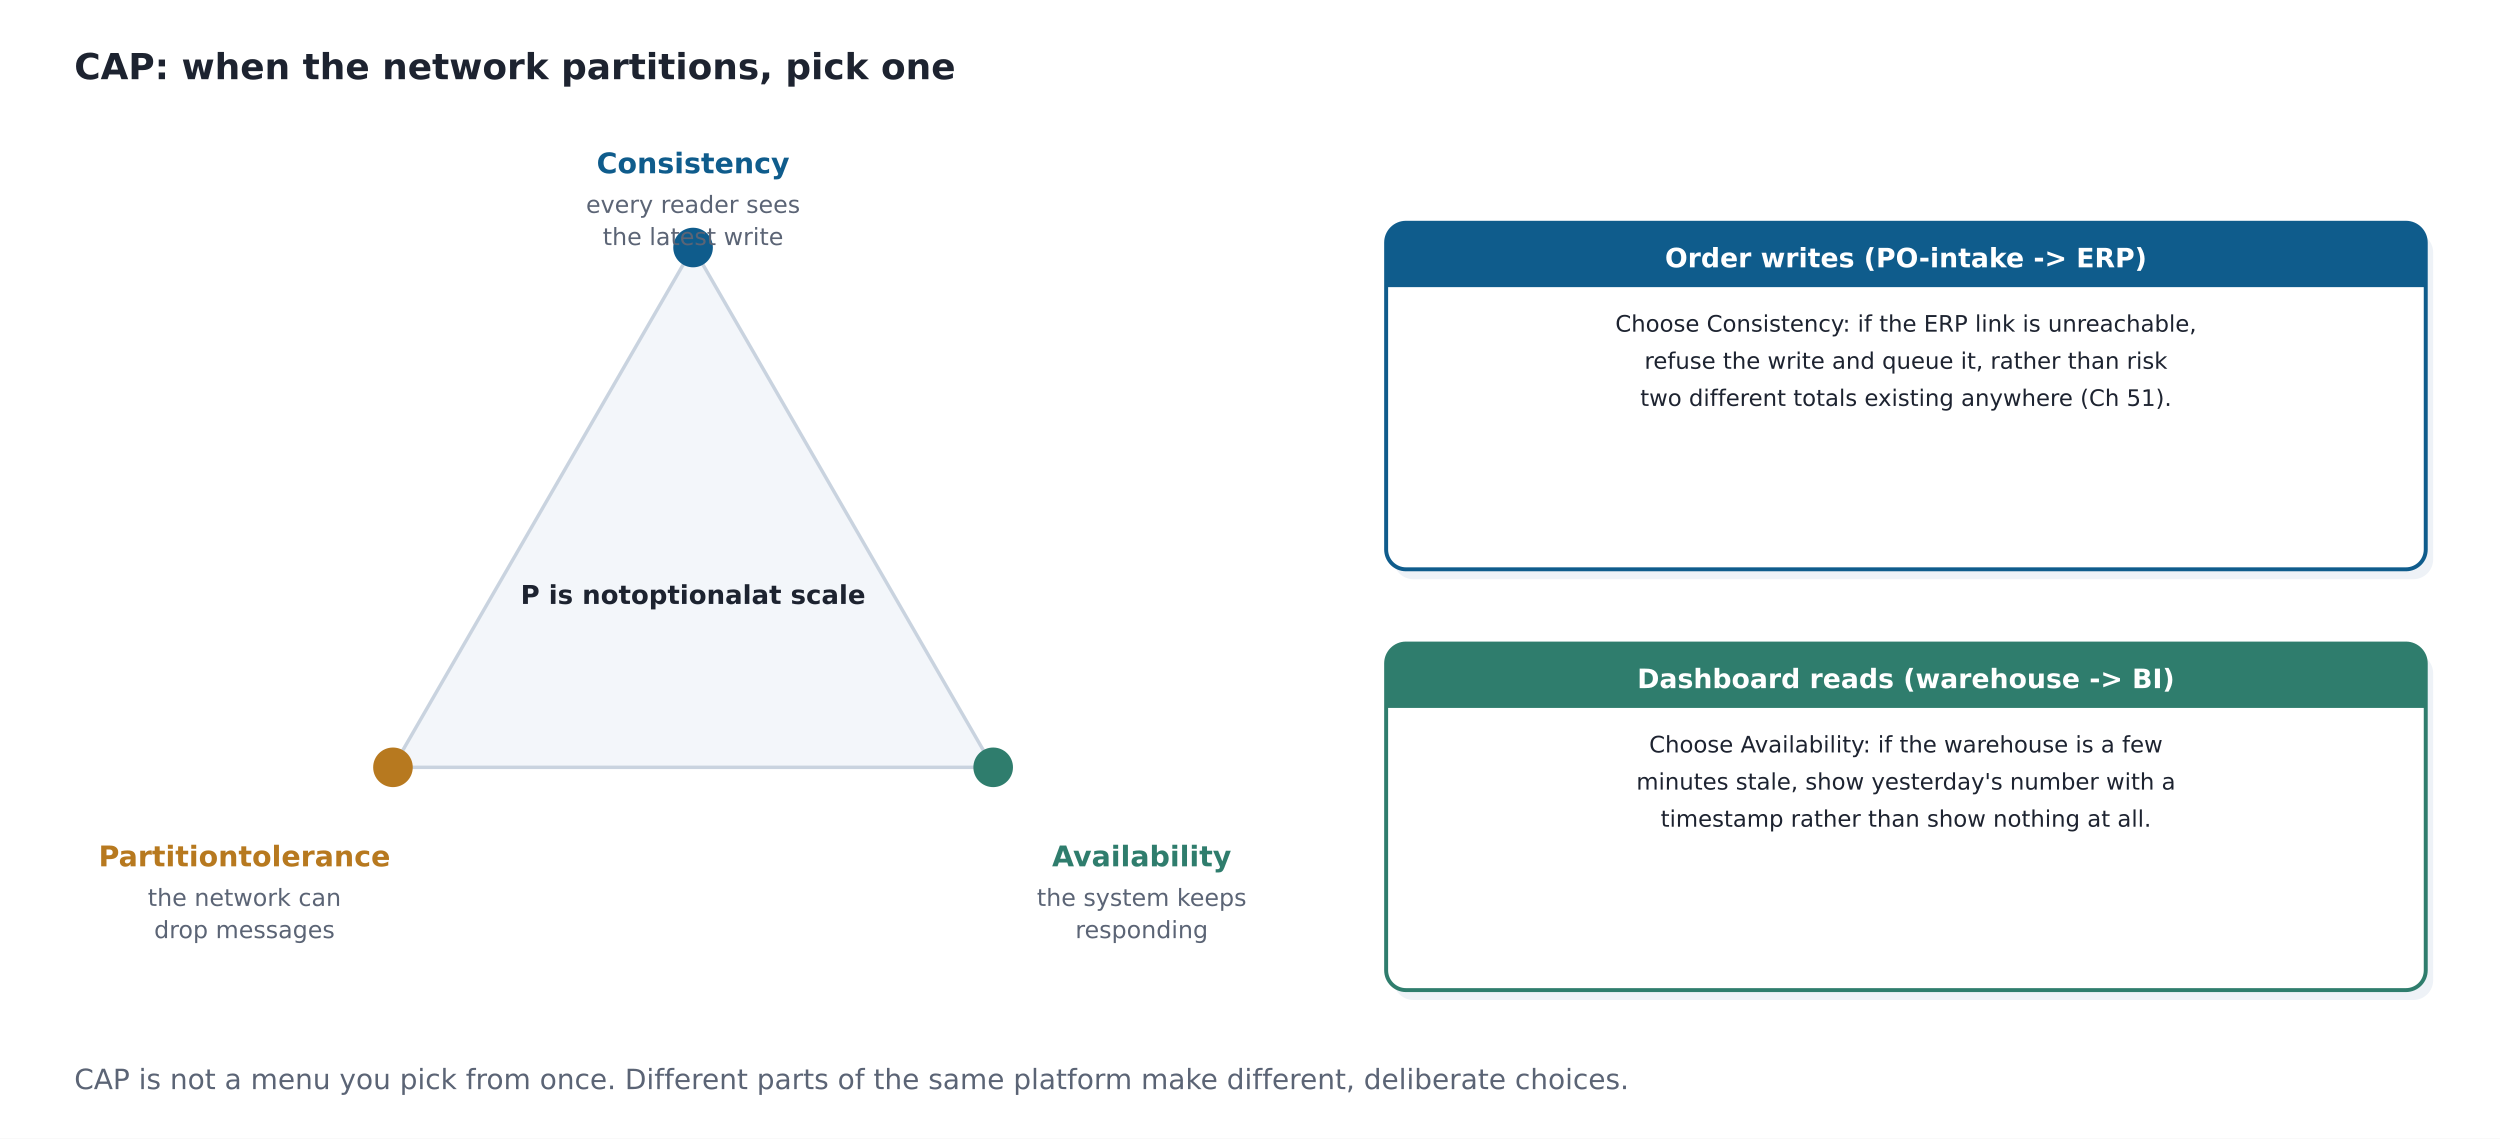
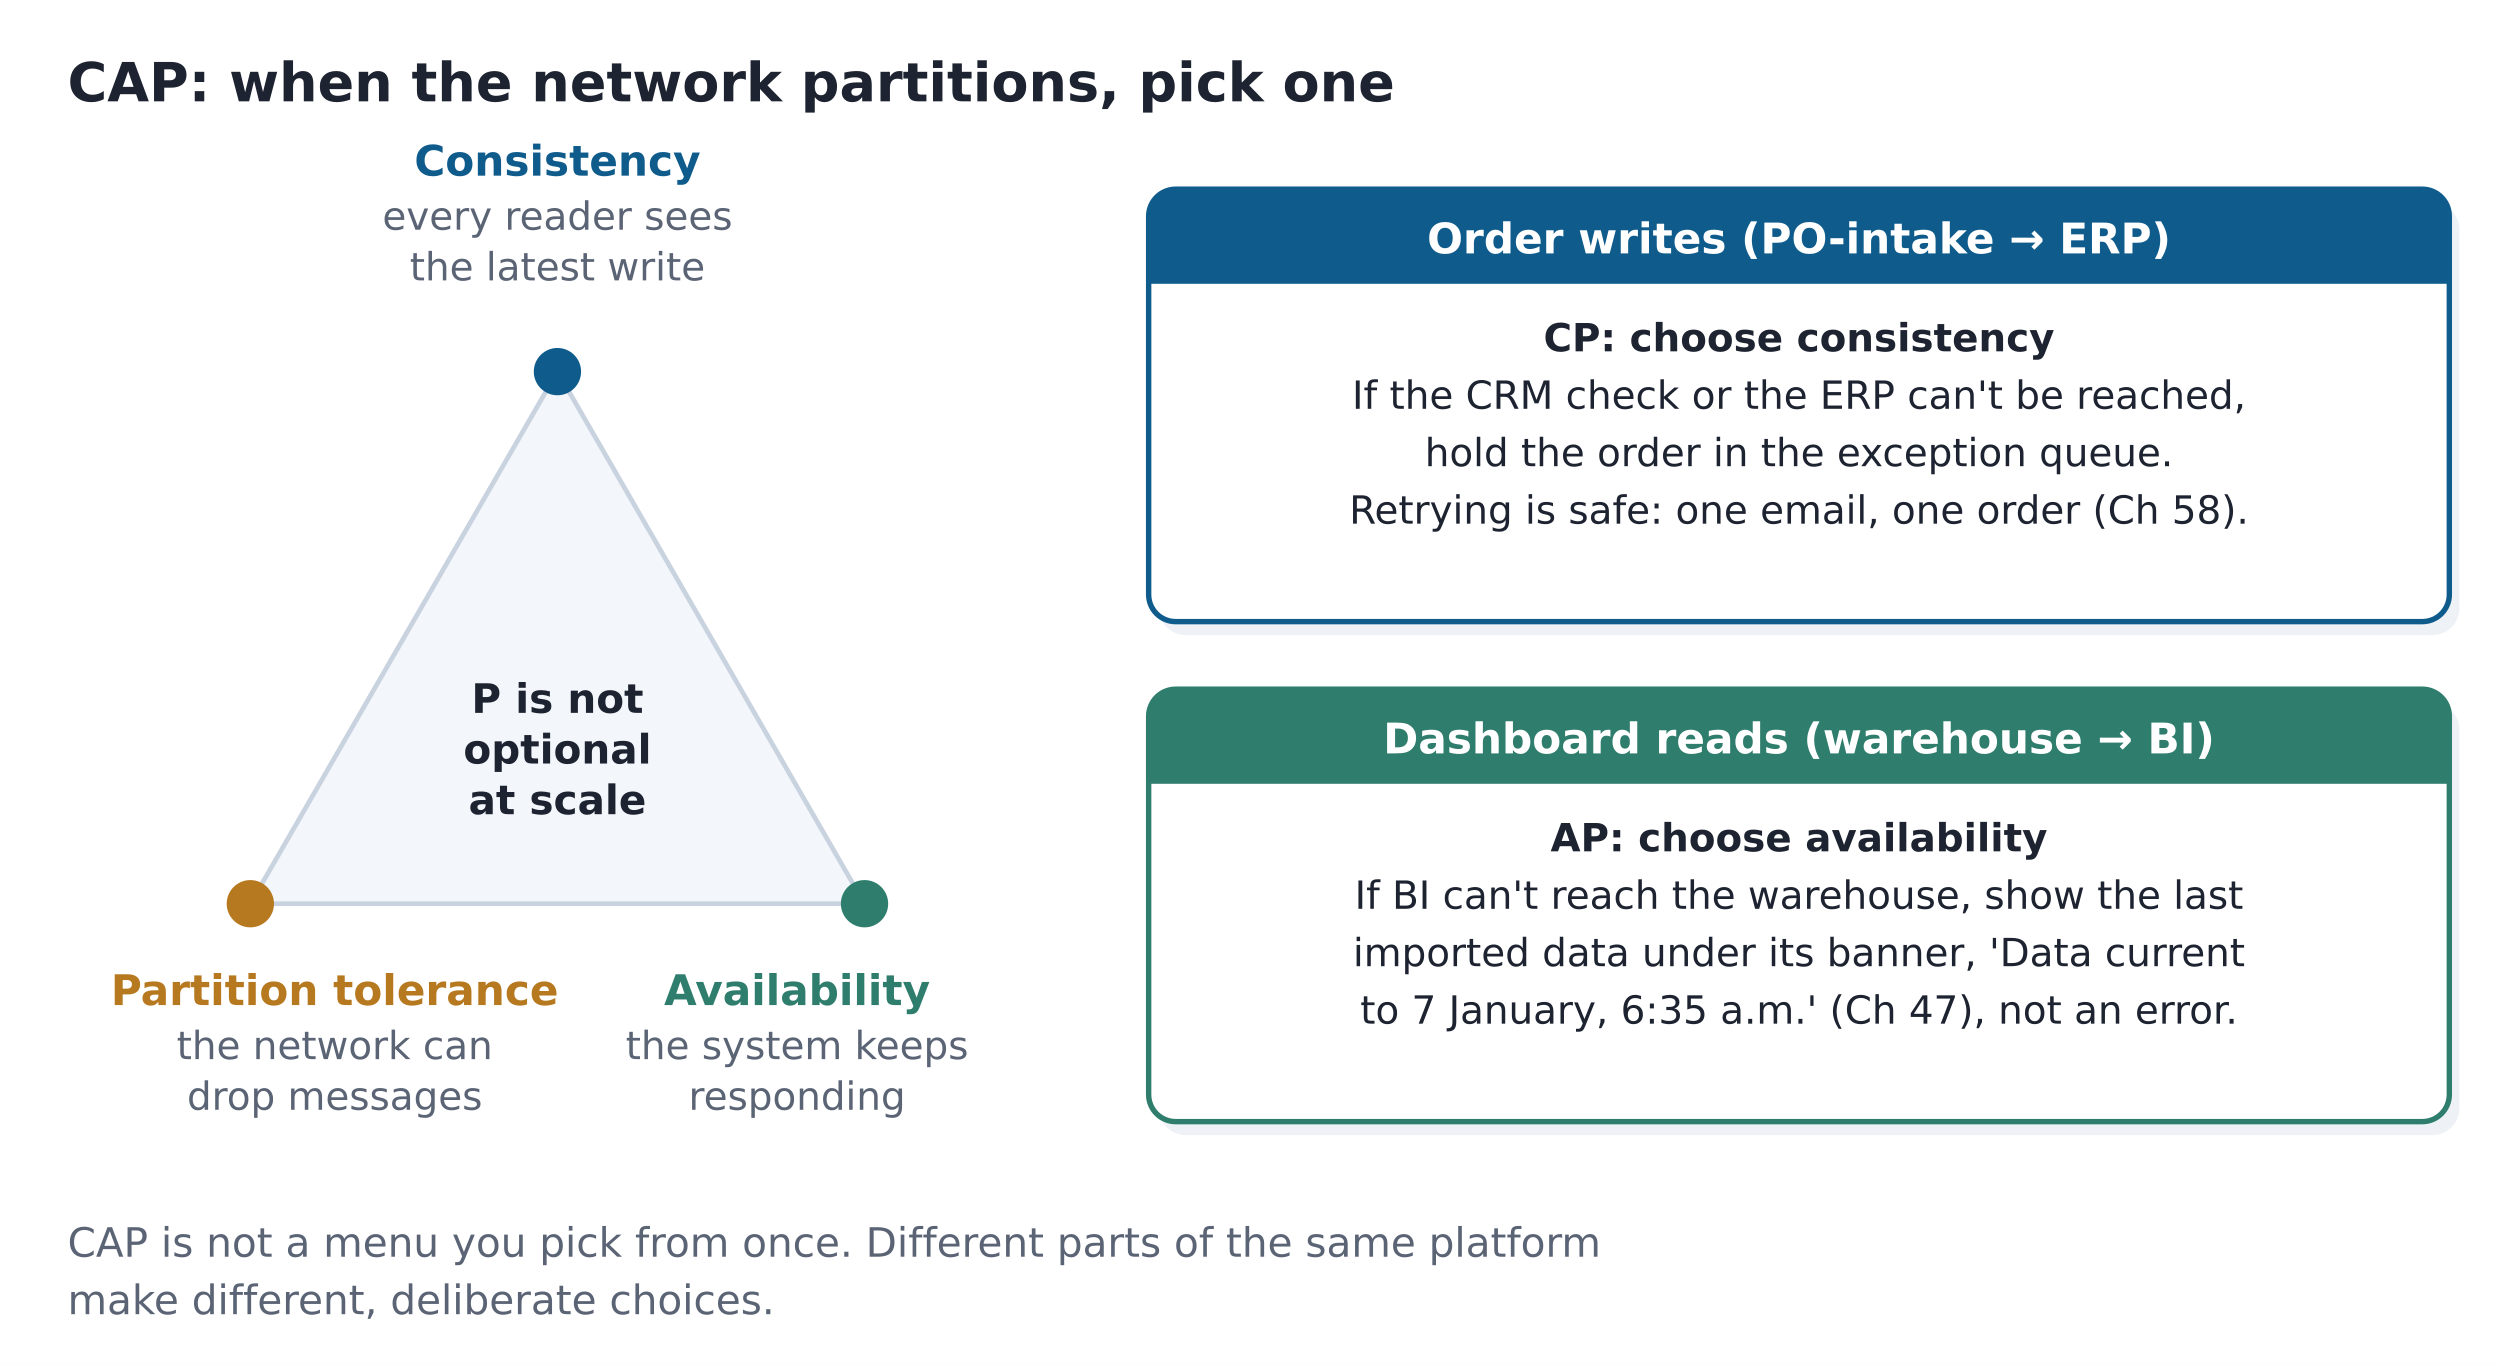
- <svg xmlns="http://www.w3.org/2000/svg" width="1010" height="460" viewBox="0 0 1010 460" font-family="DejaVu Sans, Arial, sans-serif">
-   <rect width="1010" height="460" fill="#ffffff" />
-   <text x="30" y="32" font-size="14.5" fill="#1d2330" font-weight="bold" text-anchor="start" font-family="Poppins, DejaVu Sans, sans-serif">CAP: when the network partitions, pick one</text>
-   <polygon points="280.0,100.0 401.244,310.0 158.756,310.0" fill="#f3f6fa" stroke="#c9d3df" stroke-width="1.4" />
-   <circle cx="280.0" cy="100.0" r="8" fill="#0f5c8c" />
-   <text x="280.0" y="70.0" font-size="11.5" fill="#0f5c8c" font-weight="bold" text-anchor="middle">Consistency</text>
-   <text x="280.0" y="86.0" font-size="9.6" fill="#5b6475" font-weight="normal" text-anchor="middle">every reader sees</text>
-   <text x="280.0" y="99.0" font-size="9.6" fill="#5b6475" font-weight="normal" text-anchor="middle">the latest write</text>
-   <circle cx="401.244" cy="310.0" r="8" fill="#2f7d6d" />
-   <text x="461.244" y="350.0" font-size="11.5" fill="#2f7d6d" font-weight="bold" text-anchor="middle">Availability</text>
-   <text x="461.244" y="366.0" font-size="9.6" fill="#5b6475" font-weight="normal" text-anchor="middle">the system keeps</text>
-   <text x="461.244" y="379.0" font-size="9.6" fill="#5b6475" font-weight="normal" text-anchor="middle">responding</text>
-   <circle cx="158.756" cy="310.0" r="8" fill="#b7791f" />
-   <text x="98.756" y="350.0" font-size="11.5" fill="#b7791f" font-weight="bold" text-anchor="middle">Partition
- tolerance</text>
-   <text x="98.756" y="366.0" font-size="9.6" fill="#5b6475" font-weight="normal" text-anchor="middle">the network can</text>
-   <text x="98.756" y="379.0" font-size="9.6" fill="#5b6475" font-weight="normal" text-anchor="middle">drop messages</text>
-   <text x="280" y="244" font-size="10.5" fill="#1d2330" font-weight="bold" text-anchor="middle">P is not
- optional
- at scale</text>
-   <rect x="563" y="94" width="420" height="140" rx="8" fill="#eef2f7" stroke="none" stroke-width="1" />
-   <rect x="560" y="90" width="420" height="140" rx="8" fill="#fff" stroke="#0f5c8c" stroke-width="1.6" />
-   <path d="M560,98 a8,8 0 0 1 8,-8 H972 a8,8 0 0 1 8,8 V116 H560 Z" fill="#0f5c8c" />
-   <text x="770.0" y="108" font-size="10.8" fill="#fff" font-weight="bold" text-anchor="middle" font-family="Poppins, DejaVu Sans, sans-serif">Order writes (PO-intake -&gt; ERP)</text>
-   <text x="770.0" y="134" font-size="9.2" fill="#1d2330" font-weight="normal" text-anchor="middle">Choose Consistency: if the ERP link is unreachable,</text>
-   <text x="770.0" y="149" font-size="9.2" fill="#1d2330" font-weight="normal" text-anchor="middle">refuse the write and queue it, rather than risk</text>
-   <text x="770.0" y="164" font-size="9.2" fill="#1d2330" font-weight="normal" text-anchor="middle">two different totals existing anywhere (Ch 51).</text>
-   <rect x="563" y="264" width="420" height="140" rx="8" fill="#eef2f7" stroke="none" stroke-width="1" />
-   <rect x="560" y="260" width="420" height="140" rx="8" fill="#fff" stroke="#2f7d6d" stroke-width="1.6" />
-   <path d="M560,268 a8,8 0 0 1 8,-8 H972 a8,8 0 0 1 8,8 V286 H560 Z" fill="#2f7d6d" />
-   <text x="770.0" y="278" font-size="10.8" fill="#fff" font-weight="bold" text-anchor="middle" font-family="Poppins, DejaVu Sans, sans-serif">Dashboard reads (warehouse -&gt; BI)</text>
-   <text x="770.0" y="304" font-size="9.2" fill="#1d2330" font-weight="normal" text-anchor="middle">Choose Availability: if the warehouse is a few</text>
-   <text x="770.0" y="319" font-size="9.2" fill="#1d2330" font-weight="normal" text-anchor="middle">minutes stale, show yesterday's number with a</text>
-   <text x="770.0" y="334" font-size="9.2" fill="#1d2330" font-weight="normal" text-anchor="middle">timestamp rather than show nothing at all.</text>
-   <text x="30" y="440" font-size="11.3" fill="#5b6475" font-weight="normal" text-anchor="start">CAP is not a menu you pick from once. Different parts of the same platform make different, deliberate choices.</text>
+ <svg xmlns="http://www.w3.org/2000/svg" width="740" height="404" viewBox="0 0 740 404" font-family="DejaVu Sans, Arial, sans-serif">
+   <rect width="740" height="404" fill="#ffffff" />
+   <text x="20" y="30" font-size="16" fill="#1d2330" font-weight="bold" text-anchor="start" font-family="Poppins, DejaVu Sans, sans-serif">CAP: when the network partitions, pick one</text>
+   <polygon points="165.0,110.0 255.9,267.5 74.1,267.5" fill="#f3f6fa" stroke="#c9d3df" stroke-width="1.4" />
+   <circle cx="165.0" cy="110.0" r="7" fill="#0f5c8c" />
+   <text x="165.0" y="52.0" font-size="12.5" fill="#0f5c8c" font-weight="bold" text-anchor="middle">Consistency</text>
+   <text x="165.0" y="68.0" font-size="11.5" fill="#5b6475" font-weight="normal" text-anchor="middle">every reader sees</text>
+   <text x="165.0" y="83.0" font-size="11.5" fill="#5b6475" font-weight="normal" text-anchor="middle">the latest write</text>
+   <circle cx="255.9" cy="267.5" r="7" fill="#2f7d6d" />
+   <text x="235.933" y="297.5" font-size="12.5" fill="#2f7d6d" font-weight="bold" text-anchor="middle">Availability</text>
+   <text x="235.933" y="313.5" font-size="11.5" fill="#5b6475" font-weight="normal" text-anchor="middle">the system keeps</text>
+   <text x="235.933" y="328.5" font-size="11.5" fill="#5b6475" font-weight="normal" text-anchor="middle">responding</text>
+   <circle cx="74.1" cy="267.5" r="7" fill="#b7791f" />
+   <text x="99.067" y="297.5" font-size="12.5" fill="#b7791f" font-weight="bold" text-anchor="middle">Partition tolerance</text>
+   <text x="99.067" y="313.5" font-size="11.5" fill="#5b6475" font-weight="normal" text-anchor="middle">the network can</text>
+   <text x="99.067" y="328.5" font-size="11.5" fill="#5b6475" font-weight="normal" text-anchor="middle">drop messages</text>
+   <text x="165" y="211" font-size="12" fill="#1d2330" font-weight="bold" text-anchor="middle">P is not</text>
+   <text x="165" y="226" font-size="12" fill="#1d2330" font-weight="bold" text-anchor="middle">optional</text>
+   <text x="165" y="241" font-size="12" fill="#1d2330" font-weight="bold" text-anchor="middle">at scale</text>
+   <rect x="343" y="60" width="385" height="128" rx="8" fill="#eef2f7" stroke="none" stroke-width="1" />
+   <rect x="340" y="56" width="385" height="128" rx="8" fill="#fff" stroke="#0f5c8c" stroke-width="1.6" />
+   <path d="M340,64 a8,8 0 0 1 8,-8 H717 a8,8 0 0 1 8,8 V84 H340 Z" fill="#0f5c8c" />
+   <text x="532.5" y="75" font-size="12.5" fill="#fff" font-weight="bold" text-anchor="middle" font-family="Poppins, DejaVu Sans, sans-serif">Order writes (PO-intake → ERP)</text>
+   <text x="532.5" y="104" font-size="11.5" fill="#1d2330" font-weight="bold" text-anchor="middle">CP: choose consistency</text>
+   <text x="532.5" y="121" font-size="11.5" fill="#1d2330" font-weight="normal" text-anchor="middle">If the CRM check or the ERP can't be reached,</text>
+   <text x="532.5" y="138" font-size="11.5" fill="#1d2330" font-weight="normal" text-anchor="middle">hold the order in the exception queue.</text>
+   <text x="532.5" y="155" font-size="11.5" fill="#1d2330" font-weight="normal" text-anchor="middle">Retrying is safe: one email, one order (Ch 58).</text>
+   <rect x="343" y="208" width="385" height="128" rx="8" fill="#eef2f7" stroke="none" stroke-width="1" />
+   <rect x="340" y="204" width="385" height="128" rx="8" fill="#fff" stroke="#2f7d6d" stroke-width="1.6" />
+   <path d="M340,212 a8,8 0 0 1 8,-8 H717 a8,8 0 0 1 8,8 V232 H340 Z" fill="#2f7d6d" />
+   <text x="532.5" y="223" font-size="12.5" fill="#fff" font-weight="bold" text-anchor="middle" font-family="Poppins, DejaVu Sans, sans-serif">Dashboard reads (warehouse → BI)</text>
+   <text x="532.5" y="252" font-size="11.5" fill="#1d2330" font-weight="bold" text-anchor="middle">AP: choose availability</text>
+   <text x="532.5" y="269" font-size="11.5" fill="#1d2330" font-weight="normal" text-anchor="middle">If BI can't reach the warehouse, show the last</text>
+   <text x="532.5" y="286" font-size="11.5" fill="#1d2330" font-weight="normal" text-anchor="middle">imported data under its banner, 'Data current</text>
+   <text x="532.5" y="303" font-size="11.5" fill="#1d2330" font-weight="normal" text-anchor="middle">to 7 January, 6:35 a.m.' (Ch 47), not an error.</text>
+   <text x="20" y="372" font-size="12" fill="#5b6475" font-weight="normal" text-anchor="start">CAP is not a menu you pick from once. Different parts of the same platform</text>
+   <text x="20" y="389" font-size="12" fill="#5b6475" font-weight="normal" text-anchor="start">make different, deliberate choices.</text>
</svg>
